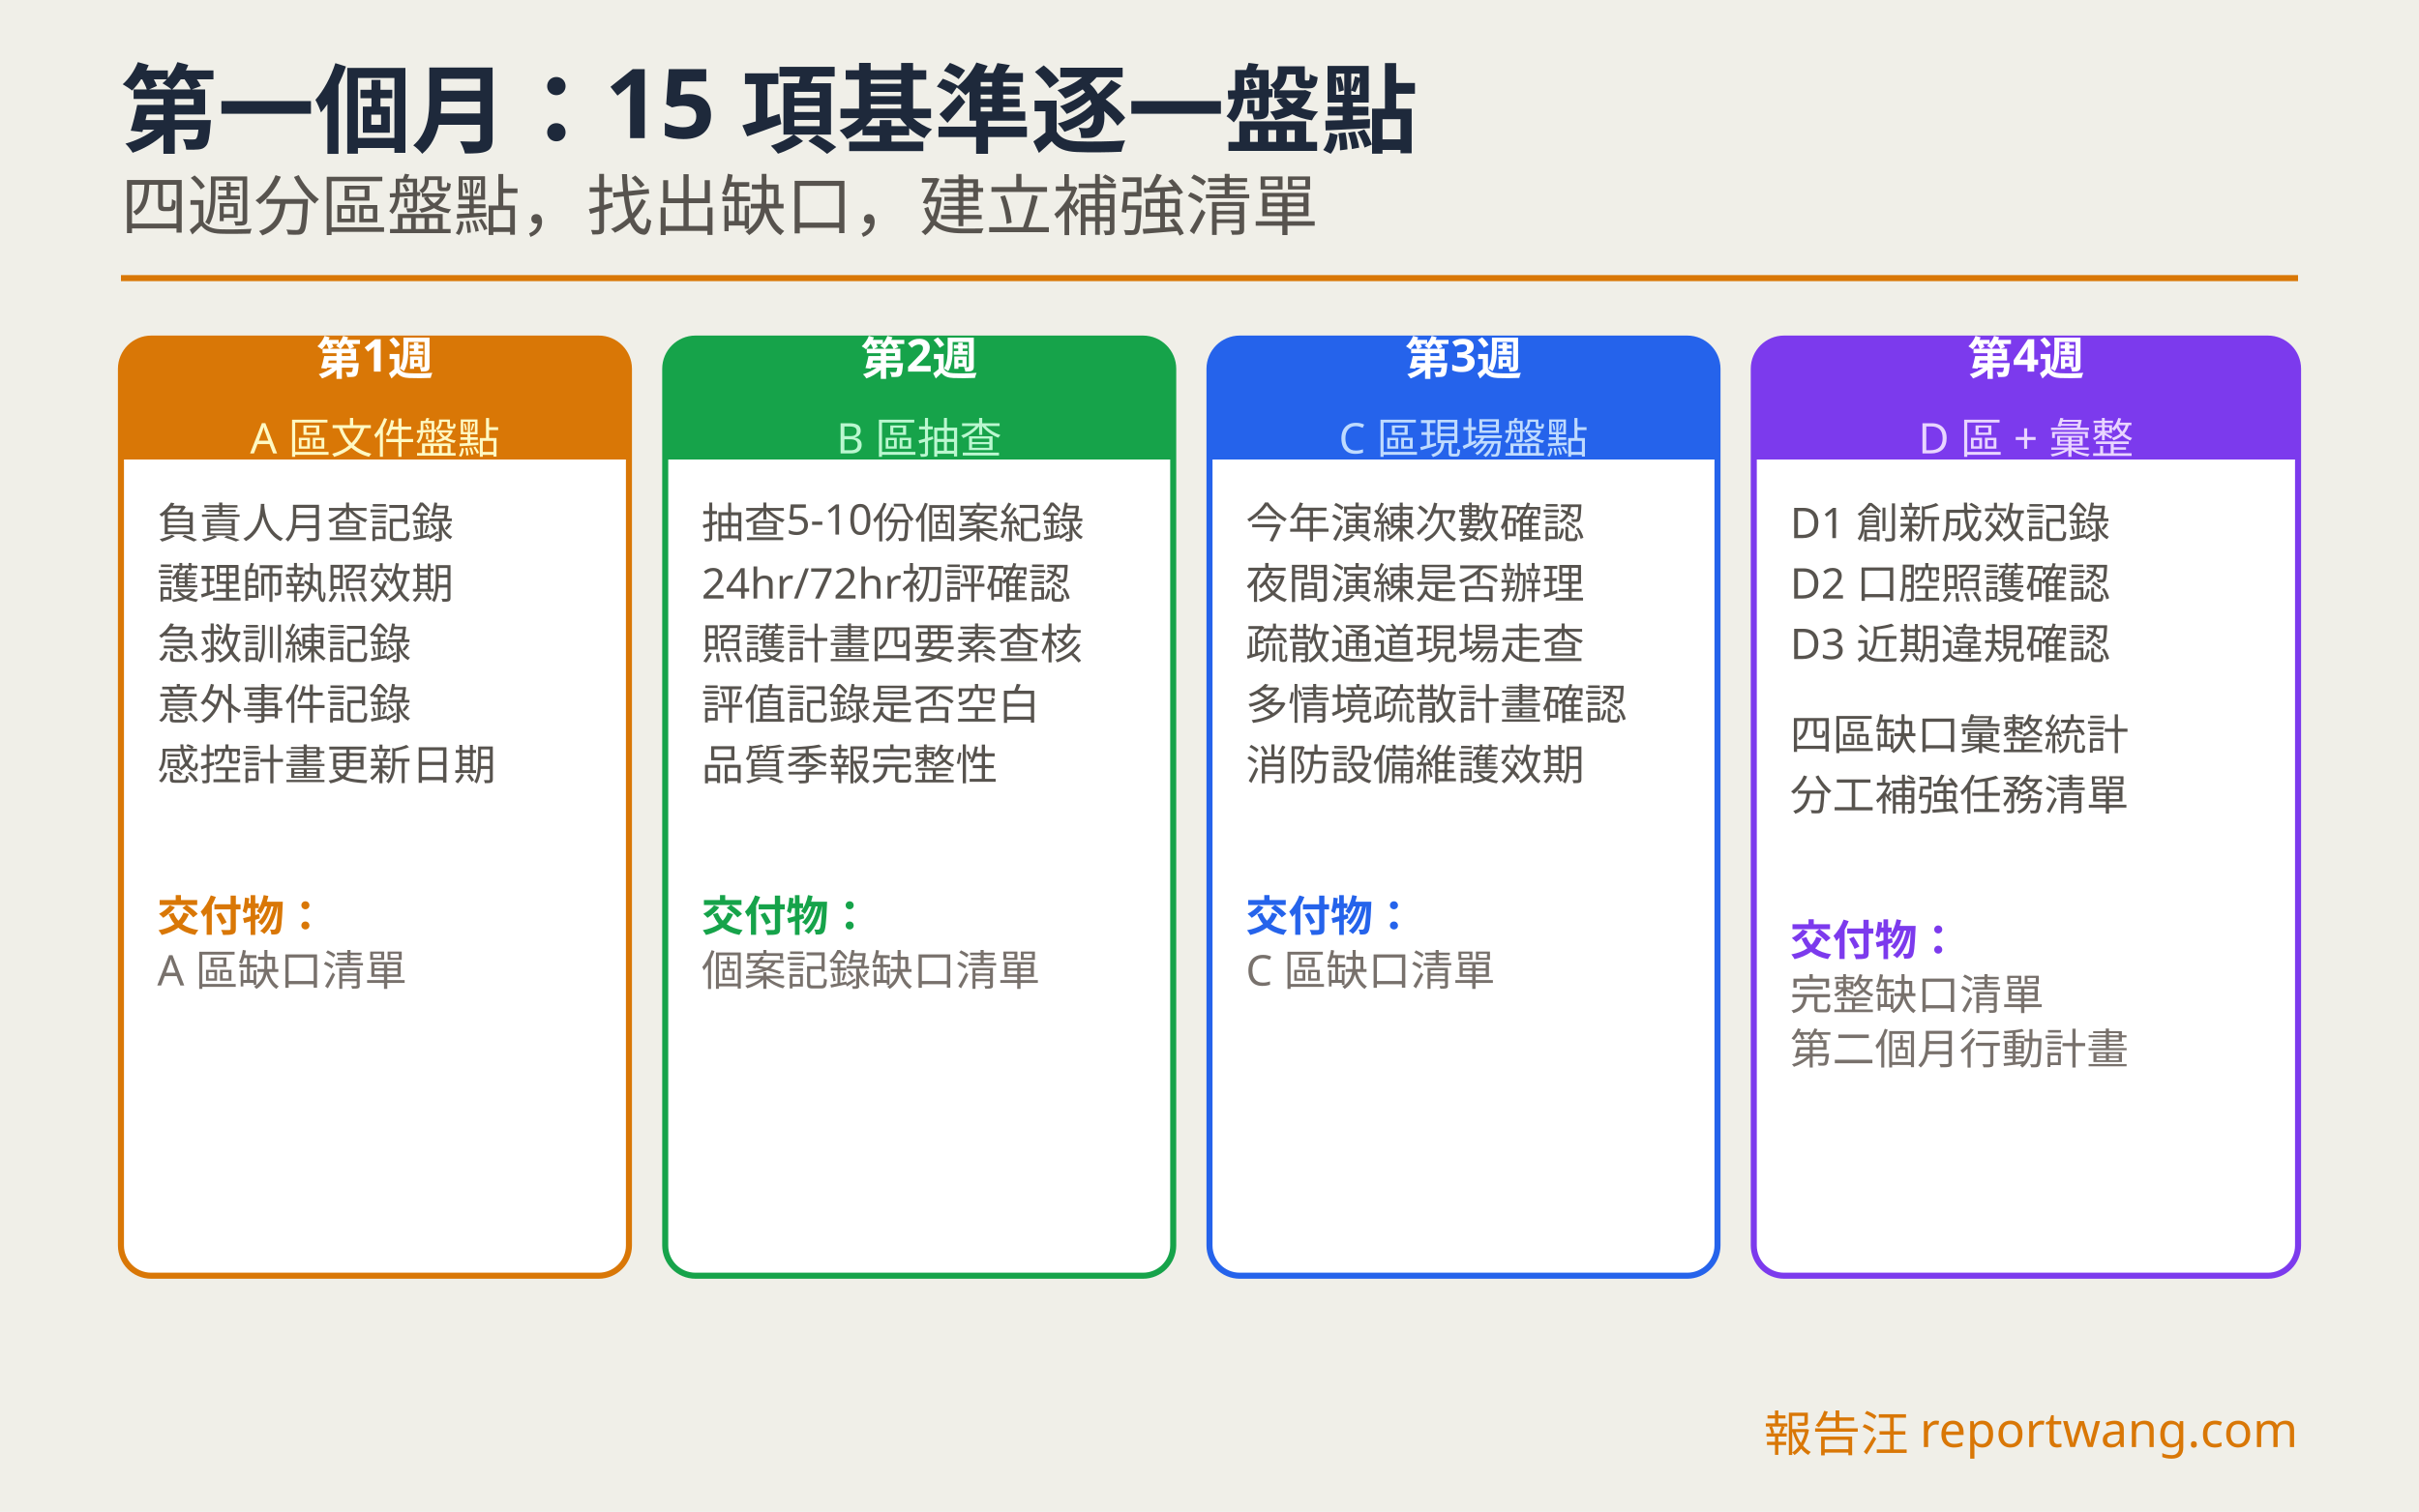
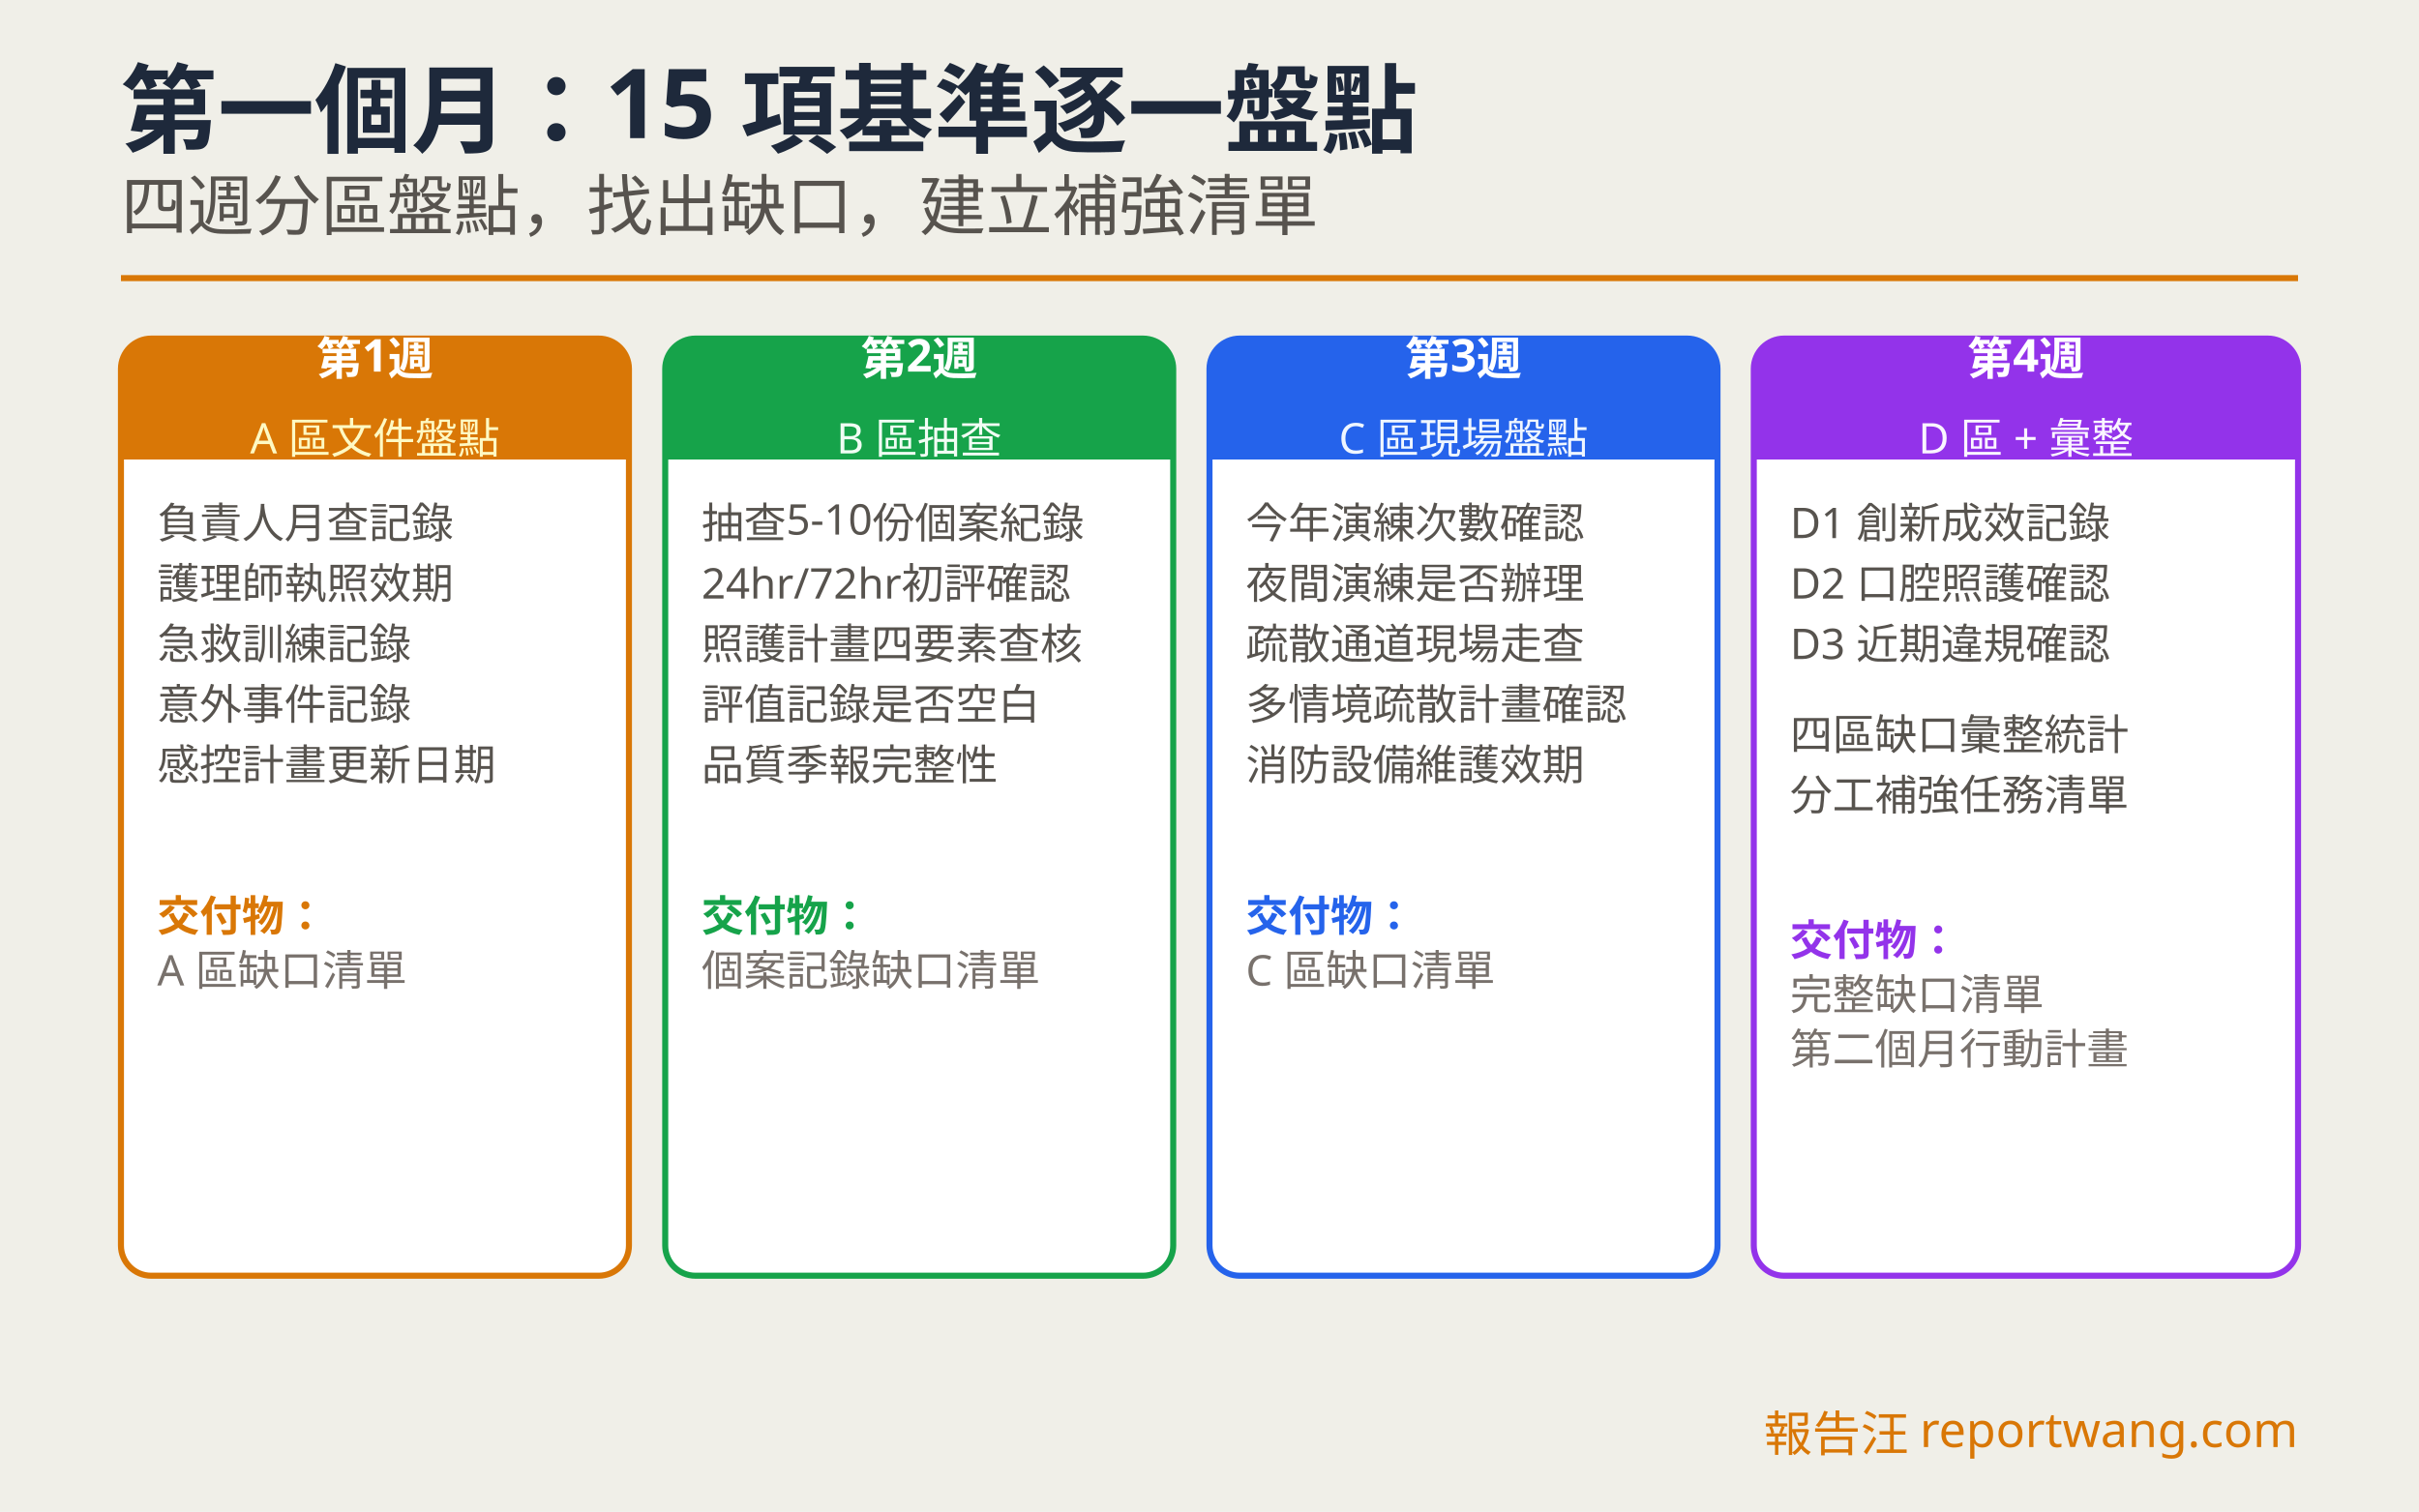
<svg xmlns="http://www.w3.org/2000/svg" width="800" height="500" viewBox="0 0 800 500" font-family="'Noto Sans TC', sans-serif">
  <rect width="800" height="500" fill="#f0efe8" />
  <text x="40" y="48" font-size="32" fill="#1e293b" font-weight="700">第一個月：15 項基準逐一盤點</text>
  <text x="40" y="76" font-size="22" fill="#57534e">四週分區盤點，找出缺口，建立補強清單</text>
  <line x1="40" y1="92" x2="760" y2="92" stroke="#d97706" stroke-width="2" />
  <rect x="40" y="112" width="168" height="310" rx="10" fill="white" stroke="#d97706" stroke-width="2" />
  <rect x="40" y="112" width="168" height="40" rx="10" fill="#d97706" />
  <rect x="40" y="132" width="168" height="20" fill="#d97706" />
  <text x="124" y="124" font-size="15" fill="#fff" font-weight="700" text-anchor="middle">第1週</text>
  <text x="124" y="150" font-size="14" fill="#fef9c3" text-anchor="middle">A 區文件盤點</text>
  <text x="52" y="178" font-size="14" fill="#57534e">負責人月查記錄</text>
  <text x="52" y="198" font-size="14" fill="#57534e">護理師執照效期</text>
  <text x="52" y="218" font-size="14" fill="#57534e">急救訓練記錄</text>
  <text x="52" y="238" font-size="14" fill="#57534e">意外事件記錄</text>
  <text x="52" y="258" font-size="14" fill="#57534e">感控計畫更新日期</text>
  <text x="52" y="308" font-size="14" fill="#d97706" font-weight="600">交付物：</text>
  <text x="52" y="326" font-size="14" fill="#78716c">A 區缺口清單</text>
  <rect x="220" y="112" width="168" height="310" rx="10" fill="white" stroke="#16a34a" stroke-width="2" />
  <rect x="220" y="112" width="168" height="40" rx="10" fill="#16a34a" />
  <rect x="220" y="132" width="168" height="20" fill="#16a34a" />
  <text x="304" y="124" font-size="15" fill="#fff" font-weight="700" text-anchor="middle">第2週</text>
-   <text x="304" y="150" font-size="14" fill="#bbf7d0" text-anchor="middle">B 區抽查</text>
+   <text x="304" y="150" font-size="14" fill="#f0fdf4" text-anchor="middle">B 區抽查</text>
  <text x="232" y="178" font-size="14" fill="#57534e">抽查5-10份個案紀錄</text>
  <text x="232" y="198" font-size="14" fill="#57534e">24hr/72hr初評確認</text>
  <text x="232" y="218" font-size="14" fill="#57534e">照護計畫四要素查核</text>
  <text x="232" y="238" font-size="14" fill="#57534e">評值記錄是否空白</text>
  <text x="232" y="258" font-size="14" fill="#57534e">品質季報完整性</text>
  <text x="232" y="308" font-size="14" fill="#16a34a" font-weight="600">交付物：</text>
  <text x="232" y="326" font-size="14" fill="#78716c">個案記錄缺口清單</text>
  <rect x="400" y="112" width="168" height="310" rx="10" fill="white" stroke="#2563eb" stroke-width="2" />
  <rect x="400" y="112" width="168" height="40" rx="10" fill="#2563eb" />
  <rect x="400" y="132" width="168" height="20" fill="#2563eb" />
  <text x="484" y="124" font-size="15" fill="#fff" font-weight="700" text-anchor="middle">第3週</text>
-   <text x="484" y="150" font-size="14" fill="#bfdbfe" text-anchor="middle">C 區現場盤點</text>
+   <text x="484" y="150" font-size="14" fill="#eff6ff" text-anchor="middle">C 區現場盤點</text>
  <text x="412" y="178" font-size="14" fill="#57534e">今年演練次數確認</text>
  <text x="412" y="198" font-size="14" fill="#57534e">夜間演練是否辦理</text>
  <text x="412" y="218" font-size="14" fill="#57534e">疏散通道現場走查</text>
  <text x="412" y="238" font-size="14" fill="#57534e">多情境疏散計畫確認</text>
  <text x="412" y="258" font-size="14" fill="#57534e">消防設備維護效期</text>
  <text x="412" y="308" font-size="14" fill="#2563eb" font-weight="600">交付物：</text>
  <text x="412" y="326" font-size="14" fill="#78716c">C 區缺口清單</text>
-   <rect x="580" y="112" width="180" height="310" rx="10" fill="white" stroke="#7c3aed" stroke-width="2" />
-   <rect x="580" y="112" width="180" height="40" rx="10" fill="#7c3aed" />
-   <rect x="580" y="132" width="180" height="20" fill="#7c3aed" />
+   <rect x="580" y="112" width="180" height="310" rx="10" fill="white" stroke="#9333ea" stroke-width="2" />
+   <rect x="580" y="112" width="180" height="40" rx="10" fill="#9333ea" />
+   <rect x="580" y="132" width="180" height="20" fill="#9333ea" />
  <text x="670" y="124" font-size="15" fill="#fff" font-weight="700" text-anchor="middle">第4週</text>
-   <text x="670" y="150" font-size="14" fill="#e9d5ff" text-anchor="middle">D 區 + 彙整</text>
+   <text x="670" y="150" font-size="14" fill="#faf5ff" text-anchor="middle">D 區 + 彙整</text>
  <text x="592" y="178" font-size="14" fill="#57534e">D1 創新成效記錄</text>
  <text x="592" y="198" font-size="14" fill="#57534e">D2 口腔照護確認</text>
  <text x="592" y="218" font-size="14" fill="#57534e">D3 近期違規確認</text>
  <text x="592" y="248" font-size="14" fill="#57534e">四區缺口彙整統計</text>
  <text x="592" y="268" font-size="14" fill="#57534e">分工補強任務清單</text>
-   <text x="592" y="316" font-size="14" fill="#7c3aed" font-weight="600">交付物：</text>
+   <text x="592" y="316" font-size="14" fill="#9333ea" font-weight="600">交付物：</text>
  <text x="592" y="334" font-size="14" fill="#78716c">完整缺口清單</text>
  <text x="592" y="352" font-size="14" fill="#78716c">第二個月行動計畫</text>
  <text x="760" y="480" font-size="16" fill="#d97706" text-anchor="end" font-weight="400">報告汪 reportwang.com</text>
</svg>
